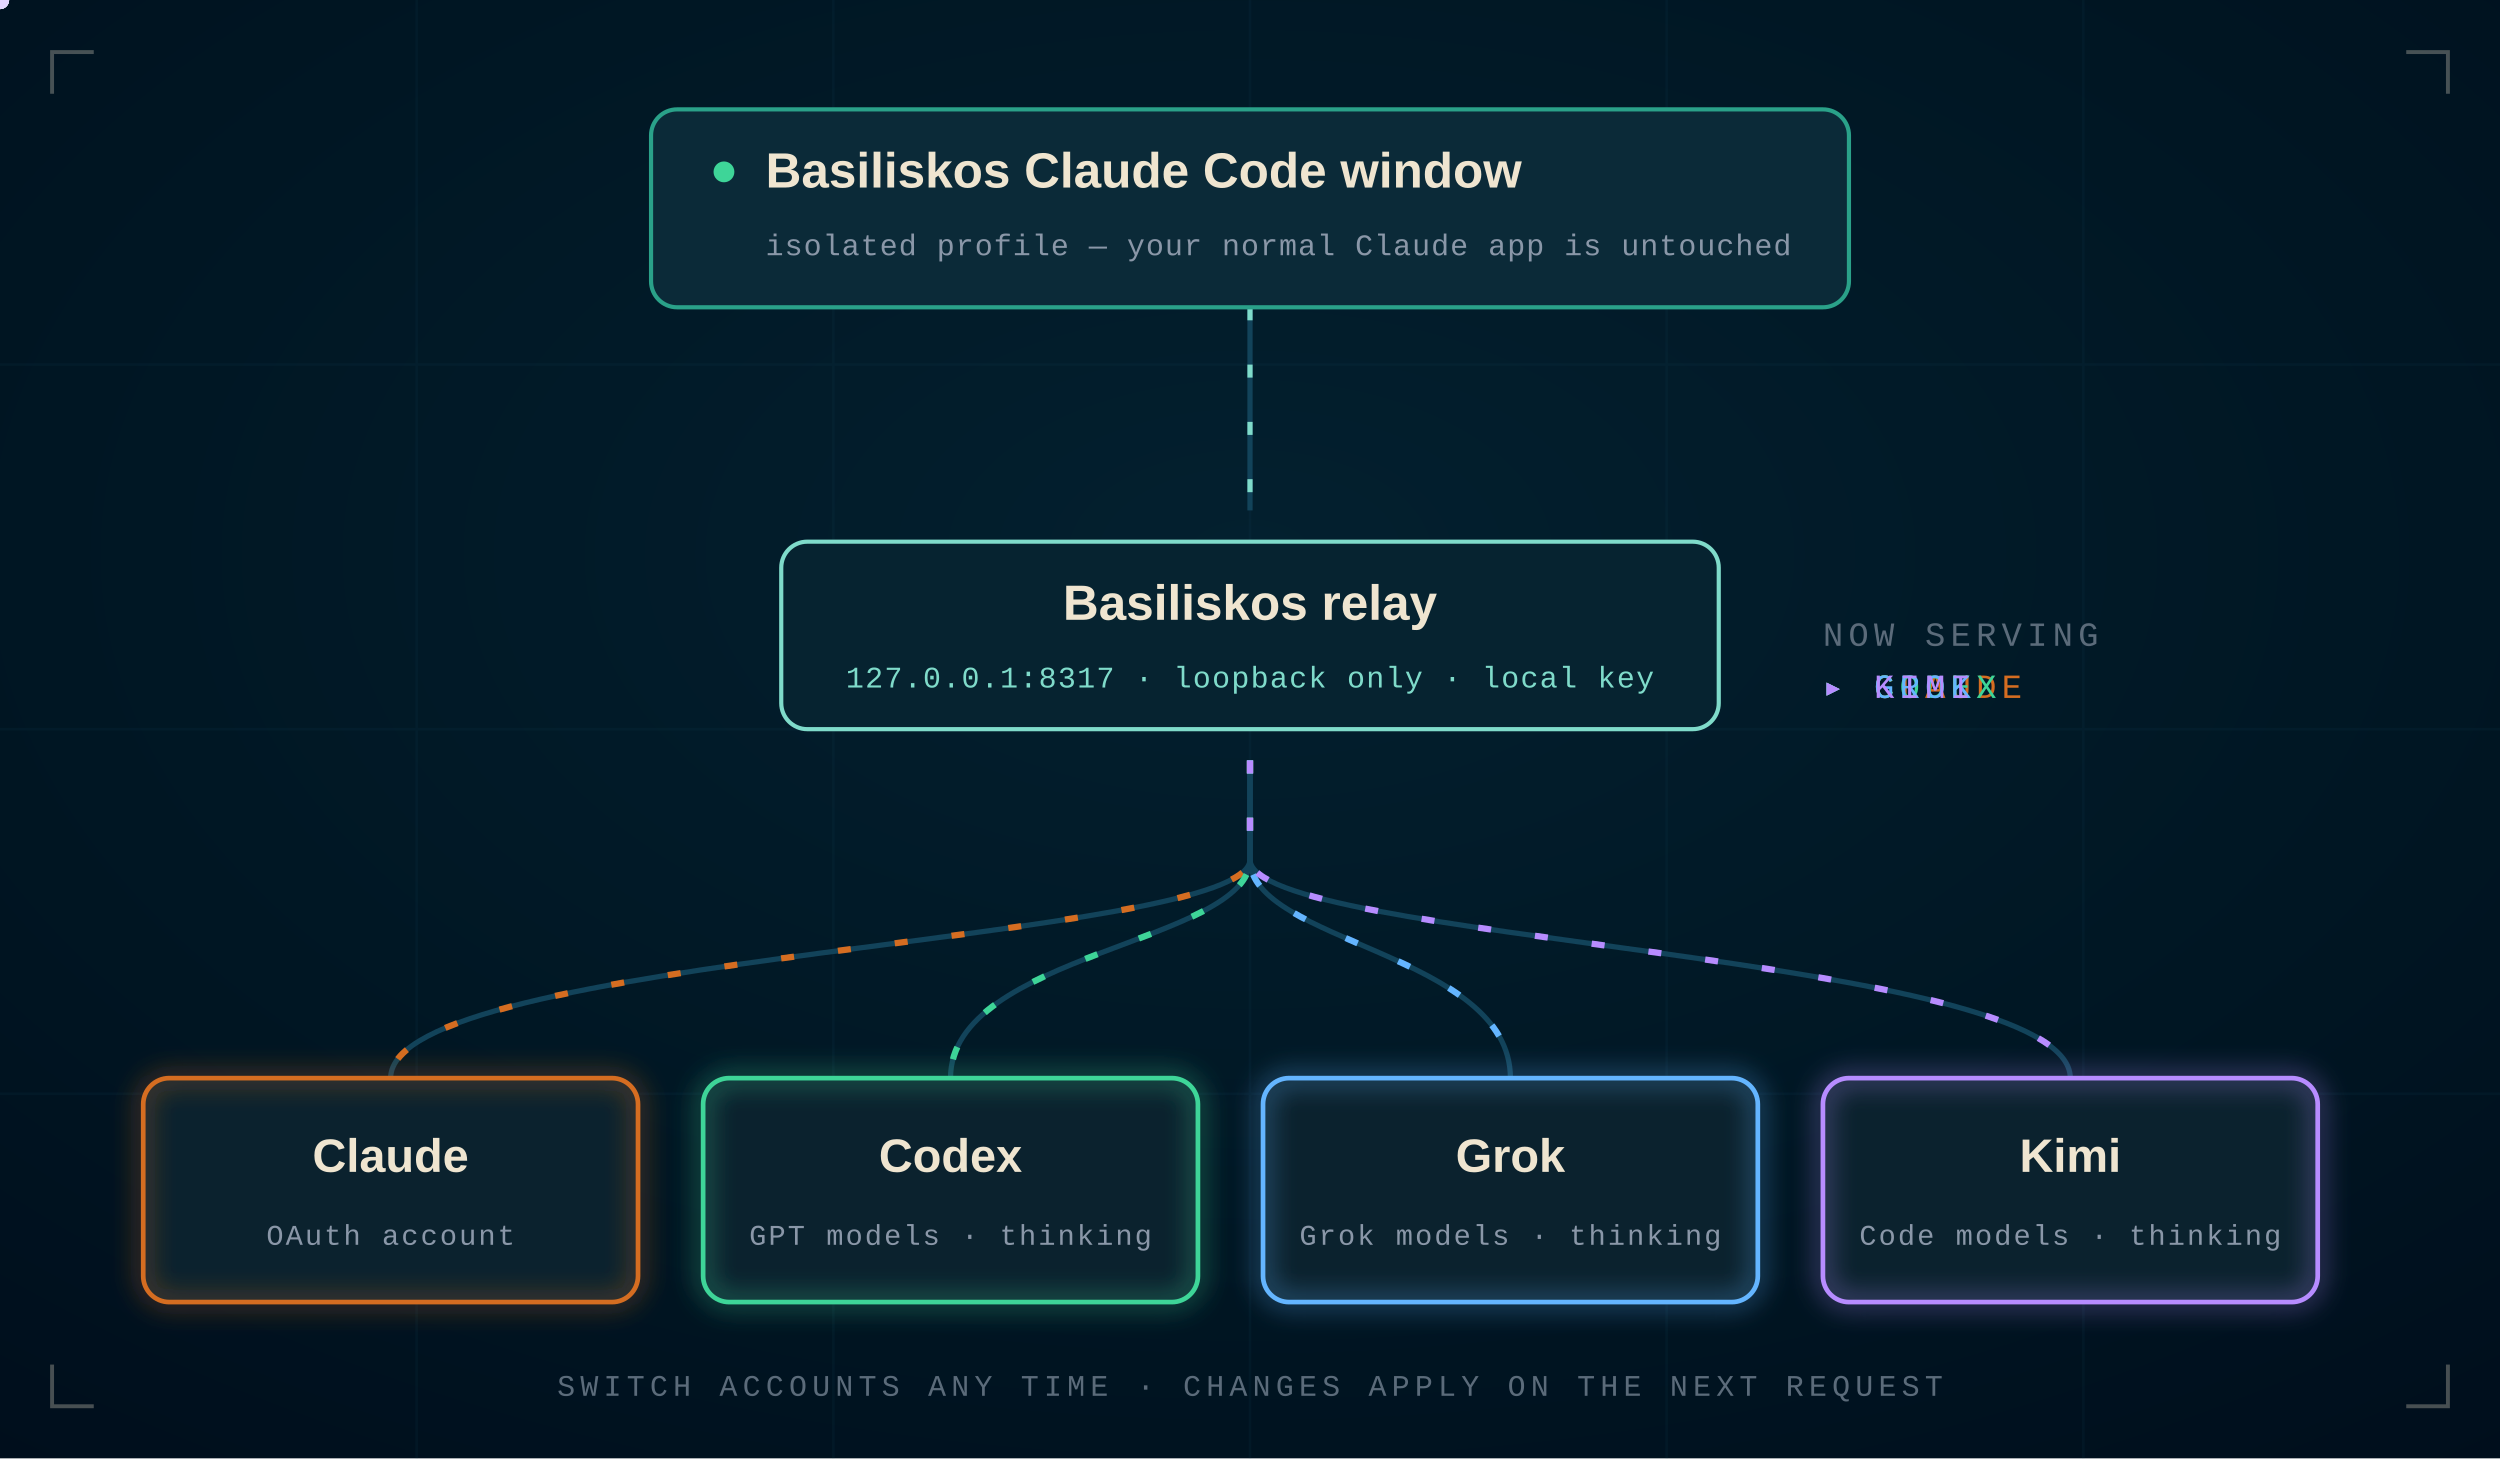
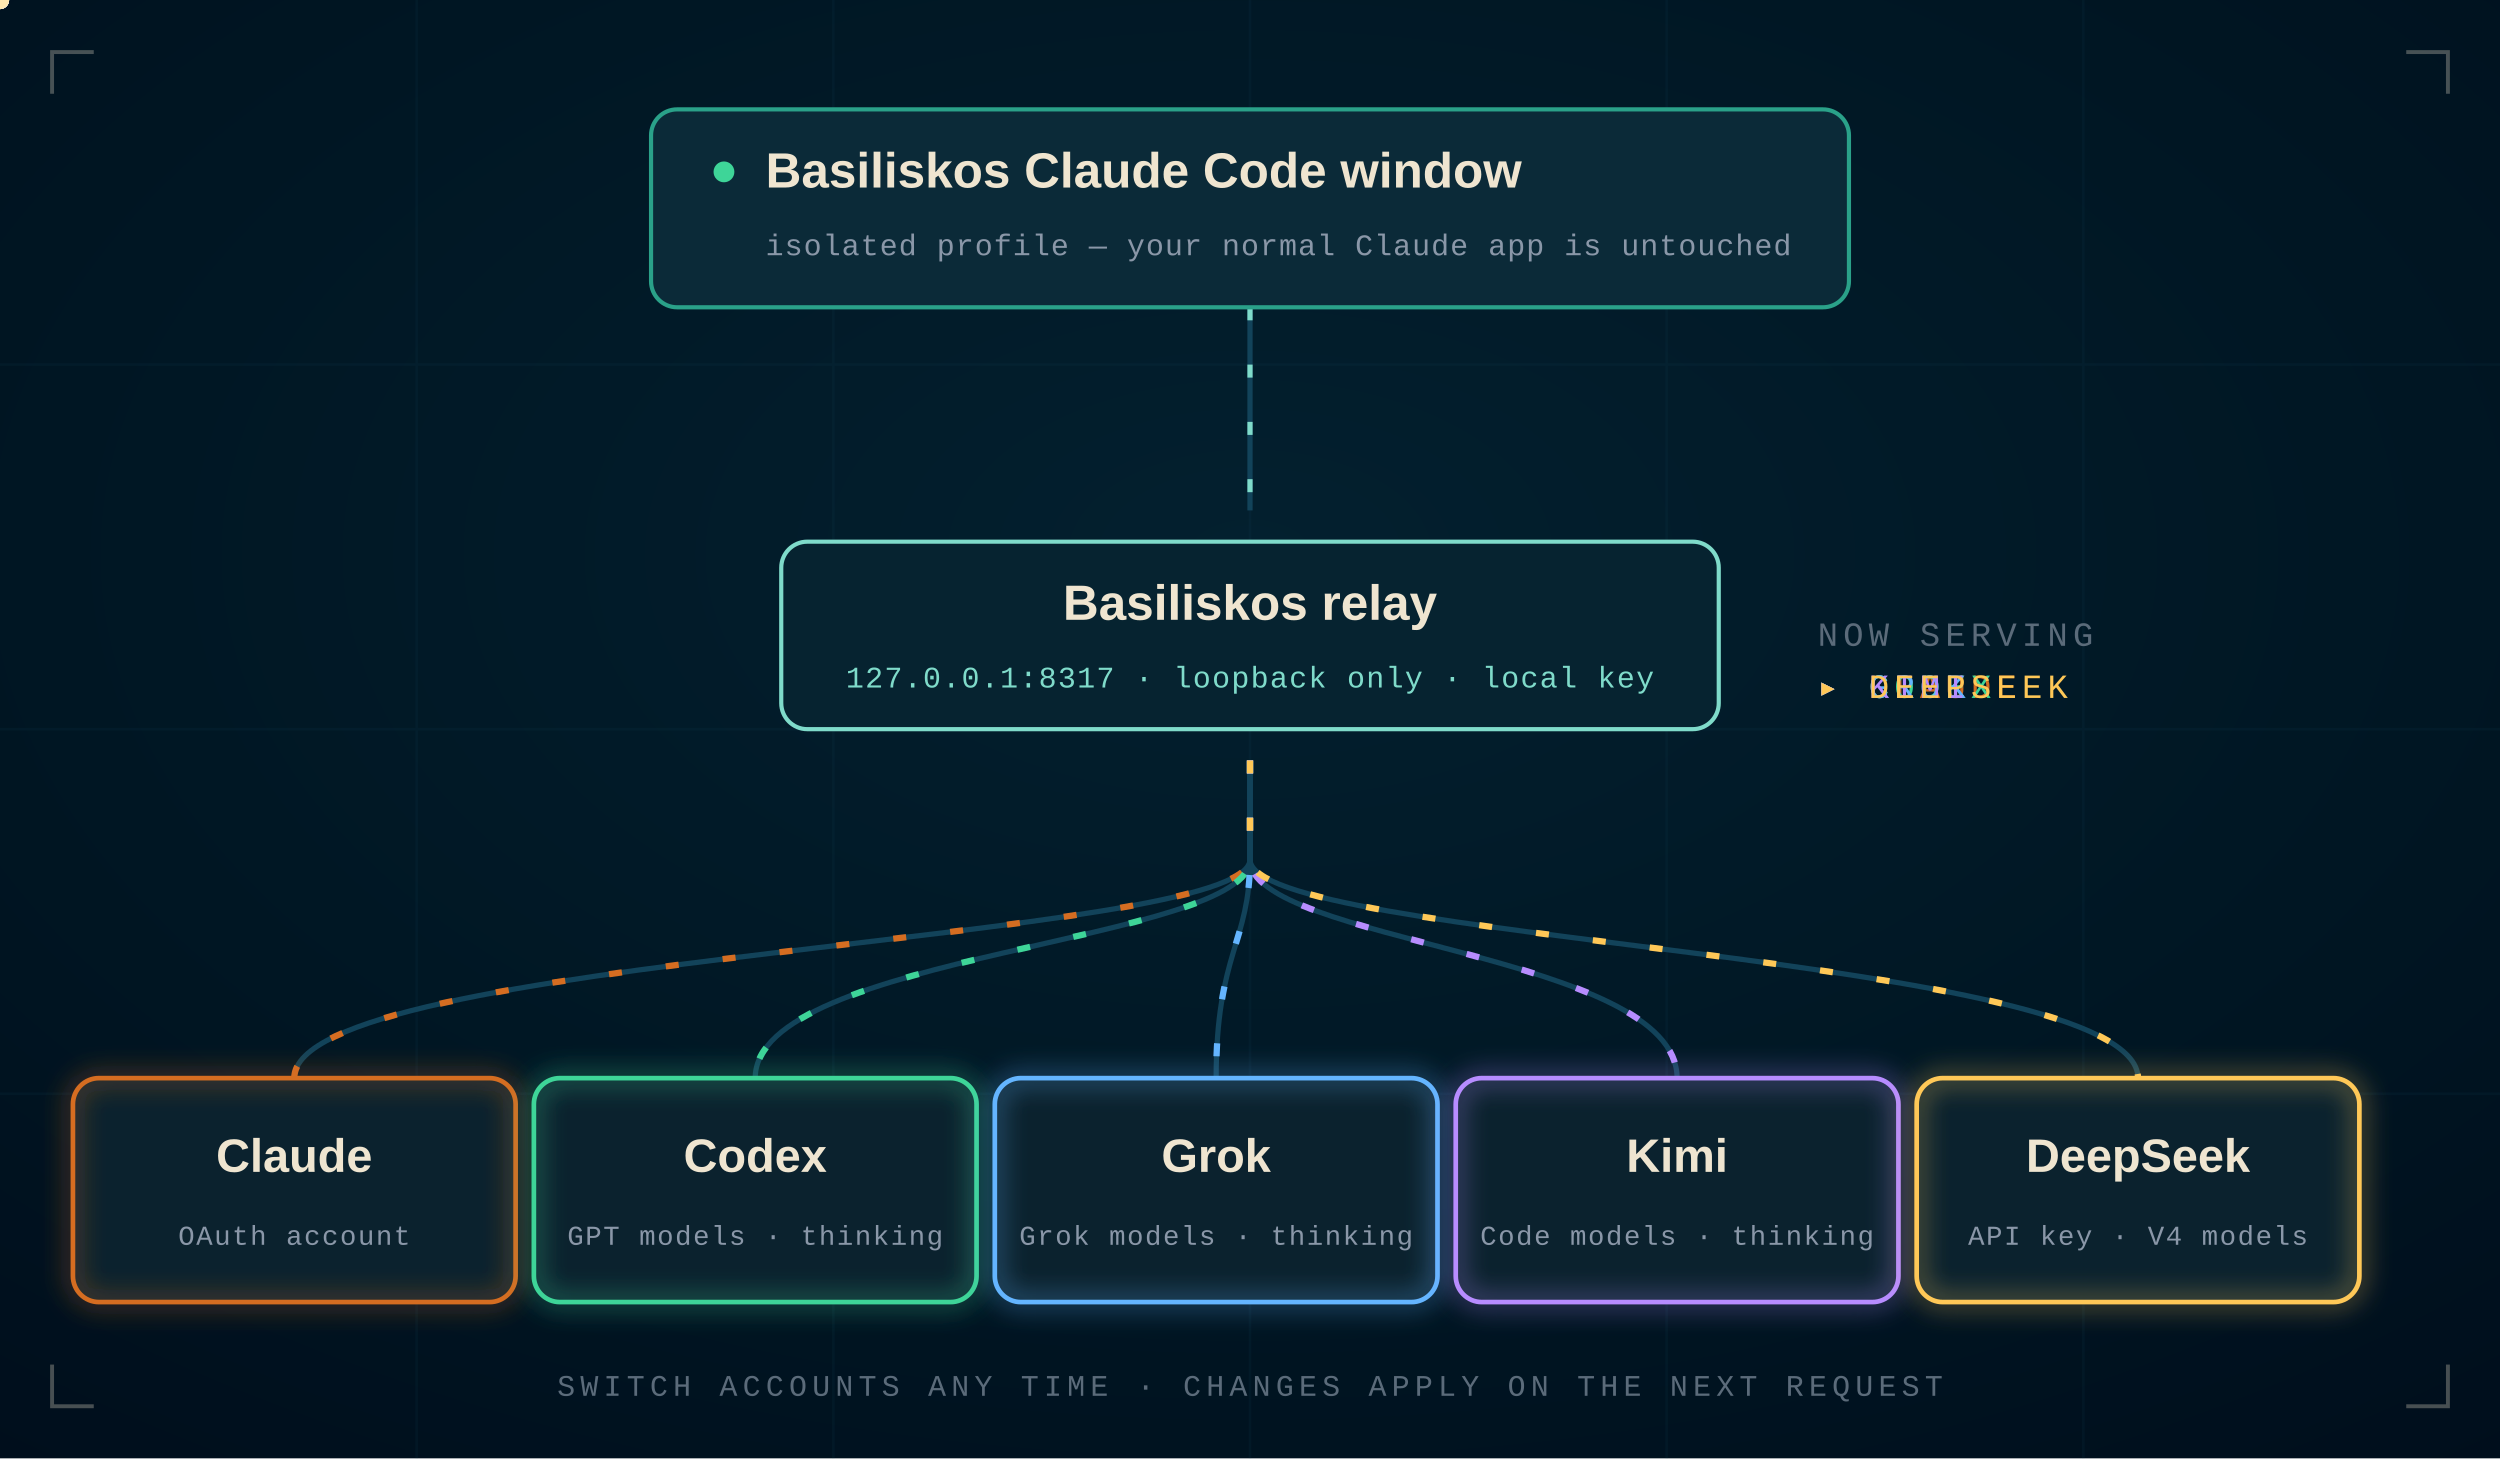
<svg xmlns="http://www.w3.org/2000/svg" viewBox="0 0 960 560" width="960" height="560" role="img" aria-labelledby="flowTitle flowDesc">
  <style>
    .mono { font-family: ui-monospace, 'Cascadia Code', 'SF Mono', Consolas, 'Courier New', monospace; }
    .sans { font-family: 'Segoe UI', 'Helvetica Neue', Arial, sans-serif; }

    @keyframes flow { to { stroke-dashoffset: -22; } }
    .wire { stroke-dasharray: 5 17; animation: flow 1.1s linear infinite; }

    @keyframes ping { 0% { r: 7; opacity: .7; } 100% { r: 26; opacity: 0; } }
    .ping { animation: ping 2.4s ease-out infinite; }
    .ping2 { animation-delay: -1.2s; }

    @keyframes blink { 0%,100% { opacity: 1; } 50% { opacity: .25; } }
    .pulse { animation: blink 2.2s ease-in-out infinite; }

-     /* 16s cycle — one backend active per quarter */
-     @keyframes actA { 0%,22% { opacity: 1; } 28%,94% { opacity: 0; } 100% { opacity: 1; } }
-     @keyframes actB { 0%,22% { opacity: 0; } 28%,47% { opacity: 1; } 53%,100% { opacity: 0; } }
-     @keyframes actC { 0%,47% { opacity: 0; } 53%,72% { opacity: 1; } 78%,100% { opacity: 0; } }
-     @keyframes actD { 0%,72% { opacity: 0; } 78%,94% { opacity: 1; } 100% { opacity: 0; } }
-     .onA { animation: actA 16s linear infinite; }
-     .onB { animation: actB 16s linear infinite; }
-     .onC { animation: actC 16s linear infinite; }
-     .onD { animation: actD 16s linear infinite; }
+     /* 20s cycle — one backend active per fifth */
+     @keyframes actA { 0%,18% { opacity: 1; } 22%,96% { opacity: 0; } 100% { opacity: 1; } }
+     @keyframes actB { 0%,18% { opacity: 0; } 22%,38% { opacity: 1; } 42%,96% { opacity: 0; } 100% { opacity: 0; } }
+     @keyframes actC { 0%,38% { opacity: 0; } 42%,58% { opacity: 1; } 62%,96% { opacity: 0; } 100% { opacity: 0; } }
+     @keyframes actD { 0%,58% { opacity: 0; } 62%,78% { opacity: 1; } 82%,96% { opacity: 0; } 100% { opacity: 0; } }
+     @keyframes actE { 0%,78% { opacity: 0; } 82%,96% { opacity: 1; } 100% { opacity: 0; } }
+     .onA { animation: actA 20s linear infinite; }
+     .onB { animation: actB 20s linear infinite; }
+     .onC { animation: actC 20s linear infinite; }
+     .onD { animation: actD 20s linear infinite; }
+     .onE { animation: actE 20s linear infinite; }

    @media (prefers-reduced-motion: reduce) {
      .wire,.pulse { animation: none; }
      .pkt { display: none; }
      .ping, .ping2 { animation: none; opacity: 0; }
      .onA { animation: none; opacity: 1; }
-       .onB, .onC, .onD { animation: none; opacity: 0; }
+       .onB, .onC, .onD, .onE { animation: none; opacity: 0; }
    }
  </style>
  <defs>
    <radialGradient id="bgGrad" cx="50%" cy="38%" r="80%">
      <stop offset="0%" stop-color="#03202F" />
      <stop offset="60%" stop-color="#001623" />
      <stop offset="100%" stop-color="#000E1C" />
    </radialGradient>
    <filter id="glowSoft" x="-60%" y="-60%" width="220%" height="220%">
      <feGaussianBlur stdDeviation="5" />
    </filter>
  </defs>
  <rect width="960" height="560" fill="url(#bgGrad)" />
  <g stroke="#12435A" stroke-width="1" opacity=".12">
    <path d="M0 140 H960 M0 280 H960 M0 420 H960" />
    <path d="M160 0 V560 M320 0 V560 M480 0 V560 M640 0 V560 M800 0 V560" />
  </g>
  <g stroke="#EFE5D0" stroke-width="1.5" opacity=".3" fill="none">
    <path d="M20 36 V20 H36" />
    <path d="M924 20 H940 V36" />
    <path d="M940 524 V540 H924" />
    <path d="M36 540 H20 V524" />
  </g>
  <path d="M480 118 V196" stroke="#12435A" stroke-width="2" />
  <path class="wire" d="M480 118 V196" stroke="#7FDBCA" stroke-width="2" fill="none" />
  <circle class="pkt" r="3.5" fill="#EFE5D0">
    <animateMotion dur="1.6s" repeatCount="indefinite" path="M480 118 V196" />
  </circle>
  <g stroke="#12435A" stroke-width="2" fill="none">
-     <path d="M480 292 V330 C480 362 150 366 150 414" />
-     <path d="M480 292 V330 C480 362 365 366 365 414" />
-     <path d="M480 292 V330 C480 362 580 366 580 414" />
-     <path d="M480 292 V330 C480 362 795 366 795 414" />
+     <path d="M480 292 V330 C480 362 113 366 113 414" />
+     <path d="M480 292 V330 C480 362 290 366 290 414" />
+     <path d="M480 292 V330 C480 362 467 366 467 414" />
+     <path d="M480 292 V330 C480 362 644 366 644 414" />
+     <path d="M480 292 V330 C480 362 821 366 821 414" />
  </g>
  <g fill="none" stroke-width="2.4">
    <g class="onA">
-       <path class="wire" d="M480 292 V330 C480 362 150 366 150 414" stroke="#D56D21" />
+       <path class="wire" d="M480 292 V330 C480 362 113 366 113 414" stroke="#D56D21" />
      <circle class="pkt" r="3.5" fill="#FFD9B0">
-         <animateMotion dur="1.5s" repeatCount="indefinite" path="M480 292 V330 C480 362 150 366 150 414" />
+         <animateMotion dur="1.5s" repeatCount="indefinite" path="M480 292 V330 C480 362 113 366 113 414" />
      </circle>
    </g>
    <g class="onB">
-       <path class="wire" d="M480 292 V330 C480 362 365 366 365 414" stroke="#3ED598" />
+       <path class="wire" d="M480 292 V330 C480 362 290 366 290 414" stroke="#3ED598" />
      <circle class="pkt" r="3.5" fill="#C9F7E4">
-         <animateMotion dur="1.5s" repeatCount="indefinite" path="M480 292 V330 C480 362 365 366 365 414" />
+         <animateMotion dur="1.5s" repeatCount="indefinite" path="M480 292 V330 C480 362 290 366 290 414" />
      </circle>
    </g>
    <g class="onC">
-       <path class="wire" d="M480 292 V330 C480 362 580 366 580 414" stroke="#64B5FF" />
+       <path class="wire" d="M480 292 V330 C480 362 467 366 467 414" stroke="#64B5FF" />
      <circle class="pkt" r="3.5" fill="#CFE6FF">
-         <animateMotion dur="1.5s" repeatCount="indefinite" path="M480 292 V330 C480 362 580 366 580 414" />
+         <animateMotion dur="1.5s" repeatCount="indefinite" path="M480 292 V330 C480 362 467 366 467 414" />
      </circle>
    </g>
    <g class="onD">
-       <path class="wire" d="M480 292 V330 C480 362 795 366 795 414" stroke="#B78CFF" />
+       <path class="wire" d="M480 292 V330 C480 362 644 366 644 414" stroke="#B78CFF" />
      <circle class="pkt" r="3.5" fill="#E4D6FF">
-         <animateMotion dur="1.5s" repeatCount="indefinite" path="M480 292 V330 C480 362 795 366 795 414" />
+         <animateMotion dur="1.5s" repeatCount="indefinite" path="M480 292 V330 C480 362 644 366 644 414" />
+       </circle>
+     </g>
+     <g class="onE">
+       <path class="wire" d="M480 292 V330 C480 362 821 366 821 414" stroke="#FFC857" />
+       <circle class="pkt" r="3.5" fill="#FFE8B0">
+         <animateMotion dur="1.5s" repeatCount="indefinite" path="M480 292 V330 C480 362 821 366 821 414" />
      </circle>
    </g>
  </g>
  <g>
    <rect x="250" y="42" width="460" height="76" rx="10" fill="#0B2A38" stroke="#2AA189" stroke-width="1.6" />
    <circle cx="278" cy="66" r="4" fill="#3ED598" class="pulse" />
    <text class="sans" x="294" y="72" font-size="19" font-weight="600" fill="#EFE5D0">Basiliskos Claude Code window</text>
    <text class="mono" x="294" y="98" font-size="11.5" letter-spacing=".4" fill="#8A97A8">isolated profile — your normal Claude app is untouched</text>
  </g>
  <g>
    <circle class="ping" cx="480" cy="244" r="7" fill="none" stroke="#7FDBCA" stroke-width="1.5" />
    <circle class="ping ping2" cx="480" cy="244" r="7" fill="none" stroke="#7FDBCA" stroke-width="1.5" />
    <rect x="300" y="208" width="360" height="72" rx="10" fill="#062330" stroke="#7FDBCA" stroke-width="1.6" />
    <text class="sans" x="480" y="238" font-size="19" font-weight="600" fill="#EFE5D0" text-anchor="middle">Basiliskos relay</text>
    <text class="mono" x="480" y="264" font-size="11.5" letter-spacing=".5" fill="#7FDBCA" text-anchor="middle">127.0.0.1:8317 · loopback only · local key</text>
  </g>
  <g>
-     <rect x="55" y="414" width="190" height="86" rx="10" fill="#0B222E" stroke="#1E3A4A" stroke-width="1.2" />
-     <rect class="onA" x="55" y="414" width="190" height="86" rx="10" fill="none" stroke="#D56D21" stroke-width="2" filter="url(#glowSoft)" />
-     <rect class="onA" x="55" y="414" width="190" height="86" rx="10" fill="none" stroke="#D56D21" stroke-width="1.8" />
-     <text class="sans" x="150" y="450" font-size="18" font-weight="600" fill="#EFE5D0" text-anchor="middle">Claude</text>
-     <text class="mono" x="150" y="478" font-size="11" letter-spacing=".8" fill="#8A97A8" text-anchor="middle">OAuth account</text>
-     <rect x="270" y="414" width="190" height="86" rx="10" fill="#0B222E" stroke="#1E3A4A" stroke-width="1.2" />
-     <rect class="onB" x="270" y="414" width="190" height="86" rx="10" fill="none" stroke="#3ED598" stroke-width="2" filter="url(#glowSoft)" />
-     <rect class="onB" x="270" y="414" width="190" height="86" rx="10" fill="none" stroke="#3ED598" stroke-width="1.8" />
-     <text class="sans" x="365" y="450" font-size="18" font-weight="600" fill="#EFE5D0" text-anchor="middle">Codex</text>
-     <text class="mono" x="365" y="478" font-size="11" letter-spacing=".8" fill="#8A97A8" text-anchor="middle">GPT models · thinking</text>
-     <rect x="485" y="414" width="190" height="86" rx="10" fill="#0B222E" stroke="#1E3A4A" stroke-width="1.2" />
-     <rect class="onC" x="485" y="414" width="190" height="86" rx="10" fill="none" stroke="#64B5FF" stroke-width="2" filter="url(#glowSoft)" />
-     <rect class="onC" x="485" y="414" width="190" height="86" rx="10" fill="none" stroke="#64B5FF" stroke-width="1.8" />
-     <text class="sans" x="580" y="450" font-size="18" font-weight="600" fill="#EFE5D0" text-anchor="middle">Grok</text>
-     <text class="mono" x="580" y="478" font-size="11" letter-spacing=".8" fill="#8A97A8" text-anchor="middle">Grok models · thinking</text>
-     <rect x="700" y="414" width="190" height="86" rx="10" fill="#0B222E" stroke="#1E3A4A" stroke-width="1.2" />
-     <rect class="onD" x="700" y="414" width="190" height="86" rx="10" fill="none" stroke="#B78CFF" stroke-width="2" filter="url(#glowSoft)" />
-     <rect class="onD" x="700" y="414" width="190" height="86" rx="10" fill="none" stroke="#B78CFF" stroke-width="1.8" />
-     <text class="sans" x="795" y="450" font-size="18" font-weight="600" fill="#EFE5D0" text-anchor="middle">Kimi</text>
-     <text class="mono" x="795" y="478" font-size="11" letter-spacing=".8" fill="#8A97A8" text-anchor="middle">Code models · thinking</text>
+     <rect x="28" y="414" width="170" height="86" rx="10" fill="#0B222E" stroke="#1E3A4A" stroke-width="1.2" />
+     <rect class="onA" x="28" y="414" width="170" height="86" rx="10" fill="none" stroke="#D56D21" stroke-width="2" filter="url(#glowSoft)" />
+     <rect class="onA" x="28" y="414" width="170" height="86" rx="10" fill="none" stroke="#D56D21" stroke-width="1.8" />
+     <text class="sans" x="113" y="450" font-size="18" font-weight="600" fill="#EFE5D0" text-anchor="middle">Claude</text>
+     <text class="mono" x="113" y="478" font-size="10.5" letter-spacing=".6" fill="#8A97A8" text-anchor="middle">OAuth account</text>
+     <rect x="205" y="414" width="170" height="86" rx="10" fill="#0B222E" stroke="#1E3A4A" stroke-width="1.2" />
+     <rect class="onB" x="205" y="414" width="170" height="86" rx="10" fill="none" stroke="#3ED598" stroke-width="2" filter="url(#glowSoft)" />
+     <rect class="onB" x="205" y="414" width="170" height="86" rx="10" fill="none" stroke="#3ED598" stroke-width="1.8" />
+     <text class="sans" x="290" y="450" font-size="18" font-weight="600" fill="#EFE5D0" text-anchor="middle">Codex</text>
+     <text class="mono" x="290" y="478" font-size="10.5" letter-spacing=".6" fill="#8A97A8" text-anchor="middle">GPT models · thinking</text>
+     <rect x="382" y="414" width="170" height="86" rx="10" fill="#0B222E" stroke="#1E3A4A" stroke-width="1.2" />
+     <rect class="onC" x="382" y="414" width="170" height="86" rx="10" fill="none" stroke="#64B5FF" stroke-width="2" filter="url(#glowSoft)" />
+     <rect class="onC" x="382" y="414" width="170" height="86" rx="10" fill="none" stroke="#64B5FF" stroke-width="1.8" />
+     <text class="sans" x="467" y="450" font-size="18" font-weight="600" fill="#EFE5D0" text-anchor="middle">Grok</text>
+     <text class="mono" x="467" y="478" font-size="10.5" letter-spacing=".6" fill="#8A97A8" text-anchor="middle">Grok models · thinking</text>
+     <rect x="559" y="414" width="170" height="86" rx="10" fill="#0B222E" stroke="#1E3A4A" stroke-width="1.2" />
+     <rect class="onD" x="559" y="414" width="170" height="86" rx="10" fill="none" stroke="#B78CFF" stroke-width="2" filter="url(#glowSoft)" />
+     <rect class="onD" x="559" y="414" width="170" height="86" rx="10" fill="none" stroke="#B78CFF" stroke-width="1.8" />
+     <text class="sans" x="644" y="450" font-size="18" font-weight="600" fill="#EFE5D0" text-anchor="middle">Kimi</text>
+     <text class="mono" x="644" y="478" font-size="10.5" letter-spacing=".6" fill="#8A97A8" text-anchor="middle">Code models · thinking</text>
+     <rect x="736" y="414" width="170" height="86" rx="10" fill="#0B222E" stroke="#1E3A4A" stroke-width="1.2" />
+     <rect class="onE" x="736" y="414" width="170" height="86" rx="10" fill="none" stroke="#FFC857" stroke-width="2" filter="url(#glowSoft)" />
+     <rect class="onE" x="736" y="414" width="170" height="86" rx="10" fill="none" stroke="#FFC857" stroke-width="1.8" />
+     <text class="sans" x="821" y="450" font-size="18" font-weight="600" fill="#EFE5D0" text-anchor="middle">DeepSeek</text>
+     <text class="mono" x="821" y="478" font-size="10.5" letter-spacing=".6" fill="#8A97A8" text-anchor="middle">API key · V4 models</text>
  </g>
  <g class="mono" font-size="13" letter-spacing="2">
-     <text x="700" y="248" fill="#5B6B7A">NOW SERVING</text>
-     <text class="onA" x="700" y="268" fill="#D56D21">▸ CLAUDE</text>
-     <text class="onB" x="700" y="268" fill="#3ED598">▸ CODEX</text>
-     <text class="onC" x="700" y="268" fill="#64B5FF">▸ GROK</text>
-     <text class="onD" x="700" y="268" fill="#B78CFF">▸ KIMI</text>
+     <text x="698" y="248" fill="#5B6B7A">NOW SERVING</text>
+     <text class="onA" x="698" y="268" fill="#D56D21">▸ CLAUDE</text>
+     <text class="onB" x="698" y="268" fill="#3ED598">▸ CODEX</text>
+     <text class="onC" x="698" y="268" fill="#64B5FF">▸ GROK</text>
+     <text class="onD" x="698" y="268" fill="#B78CFF">▸ KIMI</text>
+     <text class="onE" x="698" y="268" fill="#FFC857">▸ DEEPSEEK</text>
  </g>
  <text class="mono" x="480" y="536" font-size="11.5" letter-spacing="2" fill="#5B6B7A" text-anchor="middle">SWITCH ACCOUNTS ANY TIME · CHANGES APPLY ON THE NEXT REQUEST</text>
</svg>
